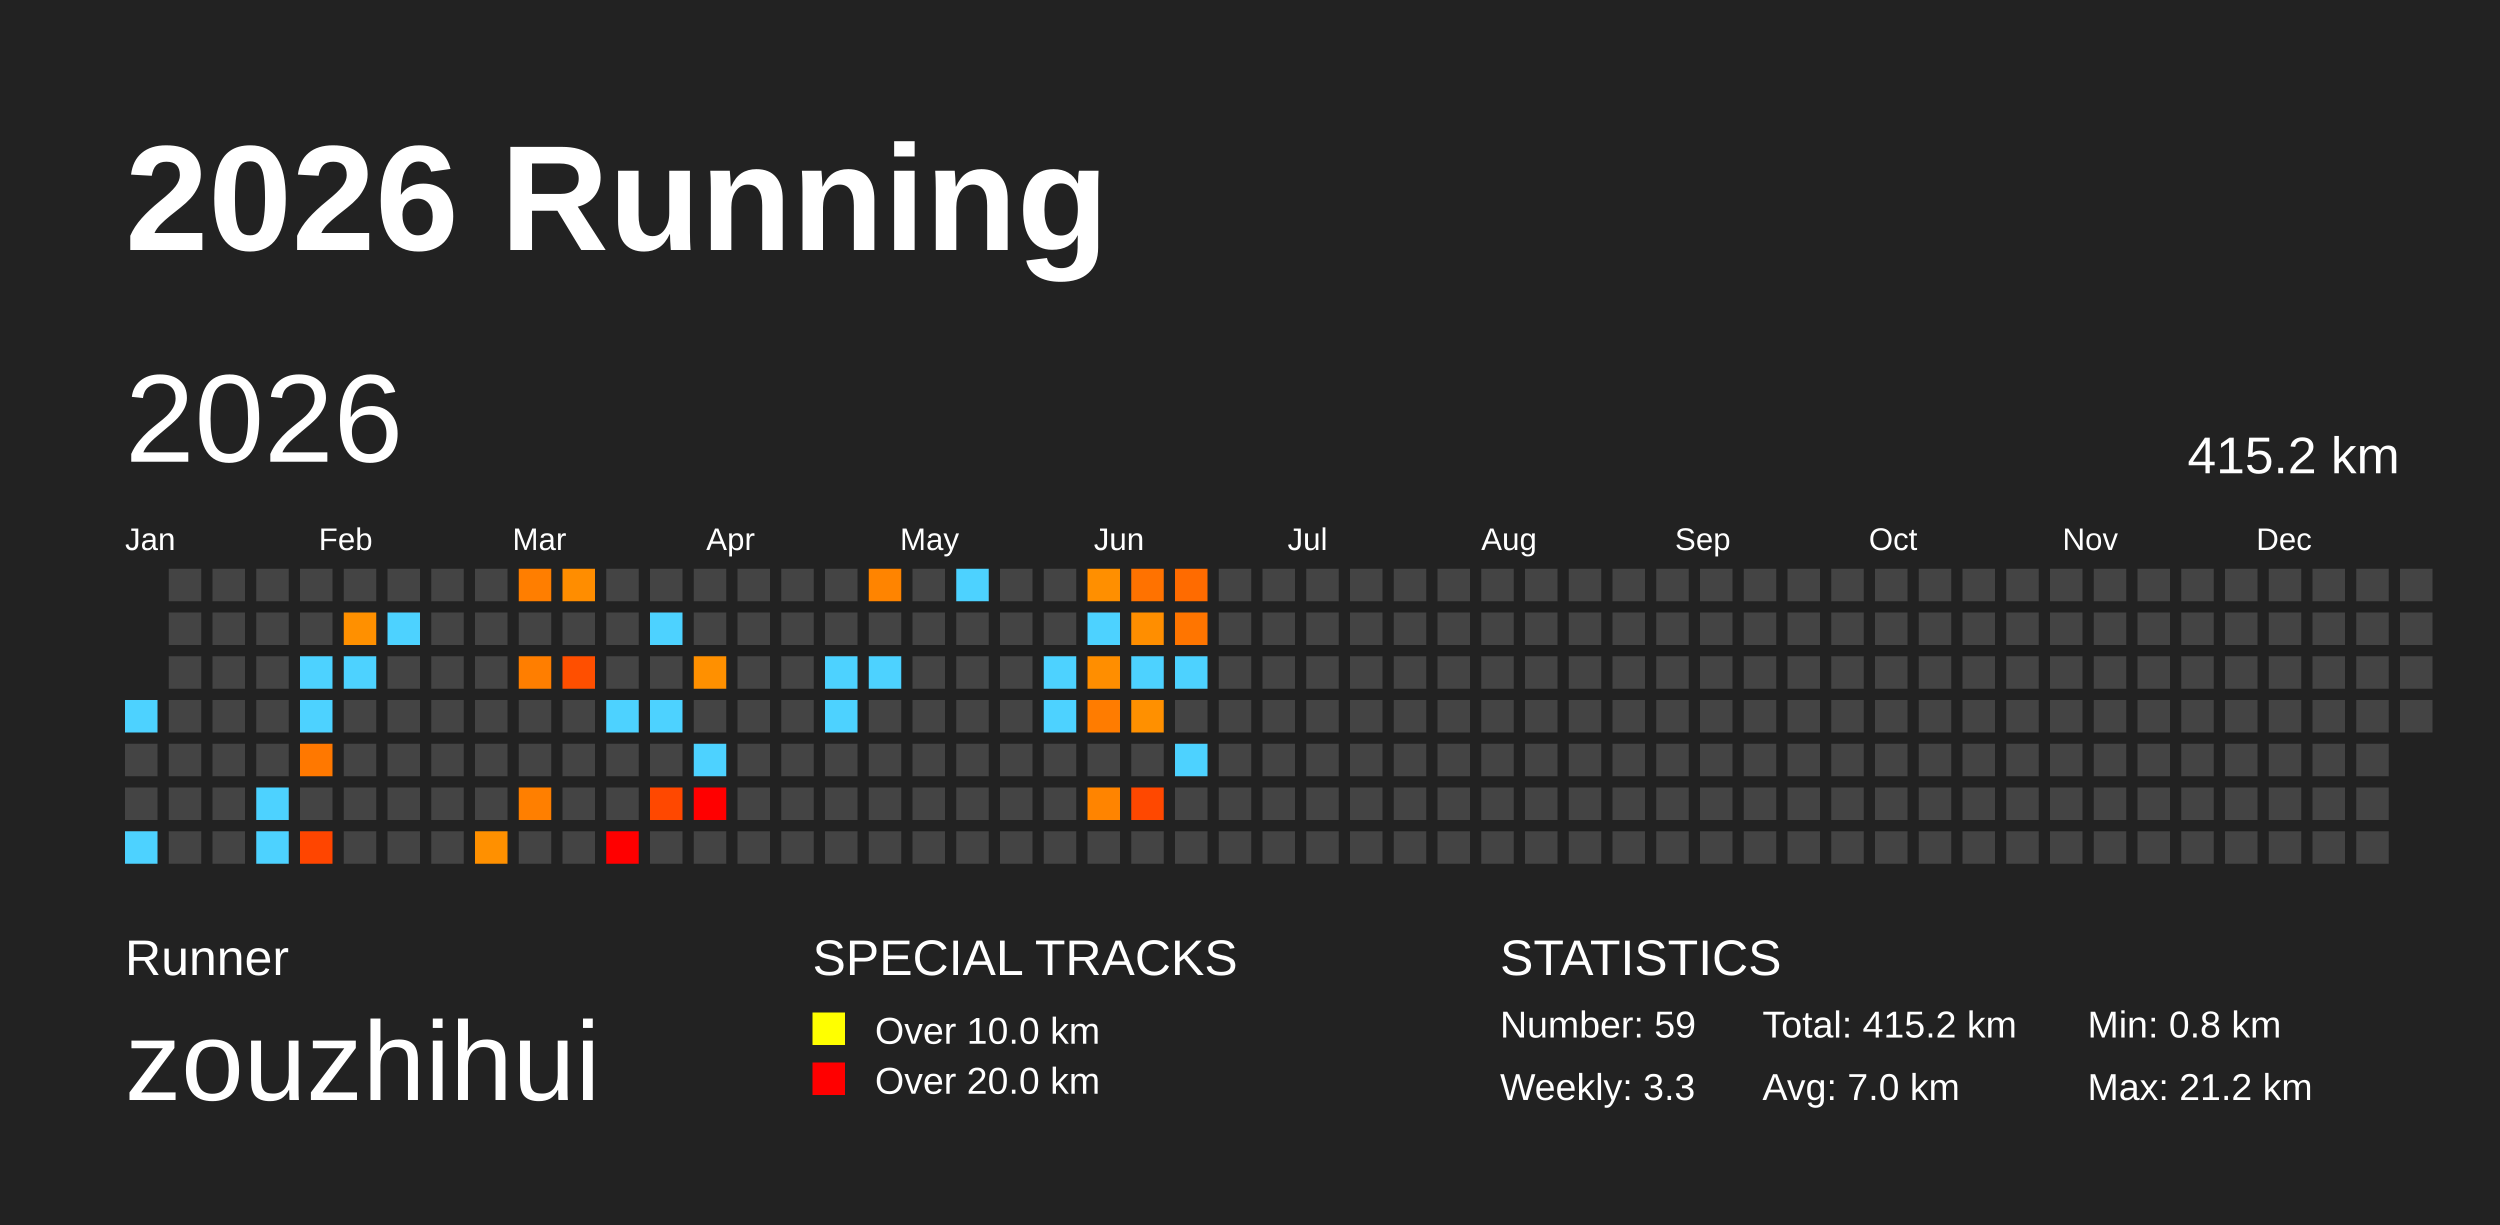
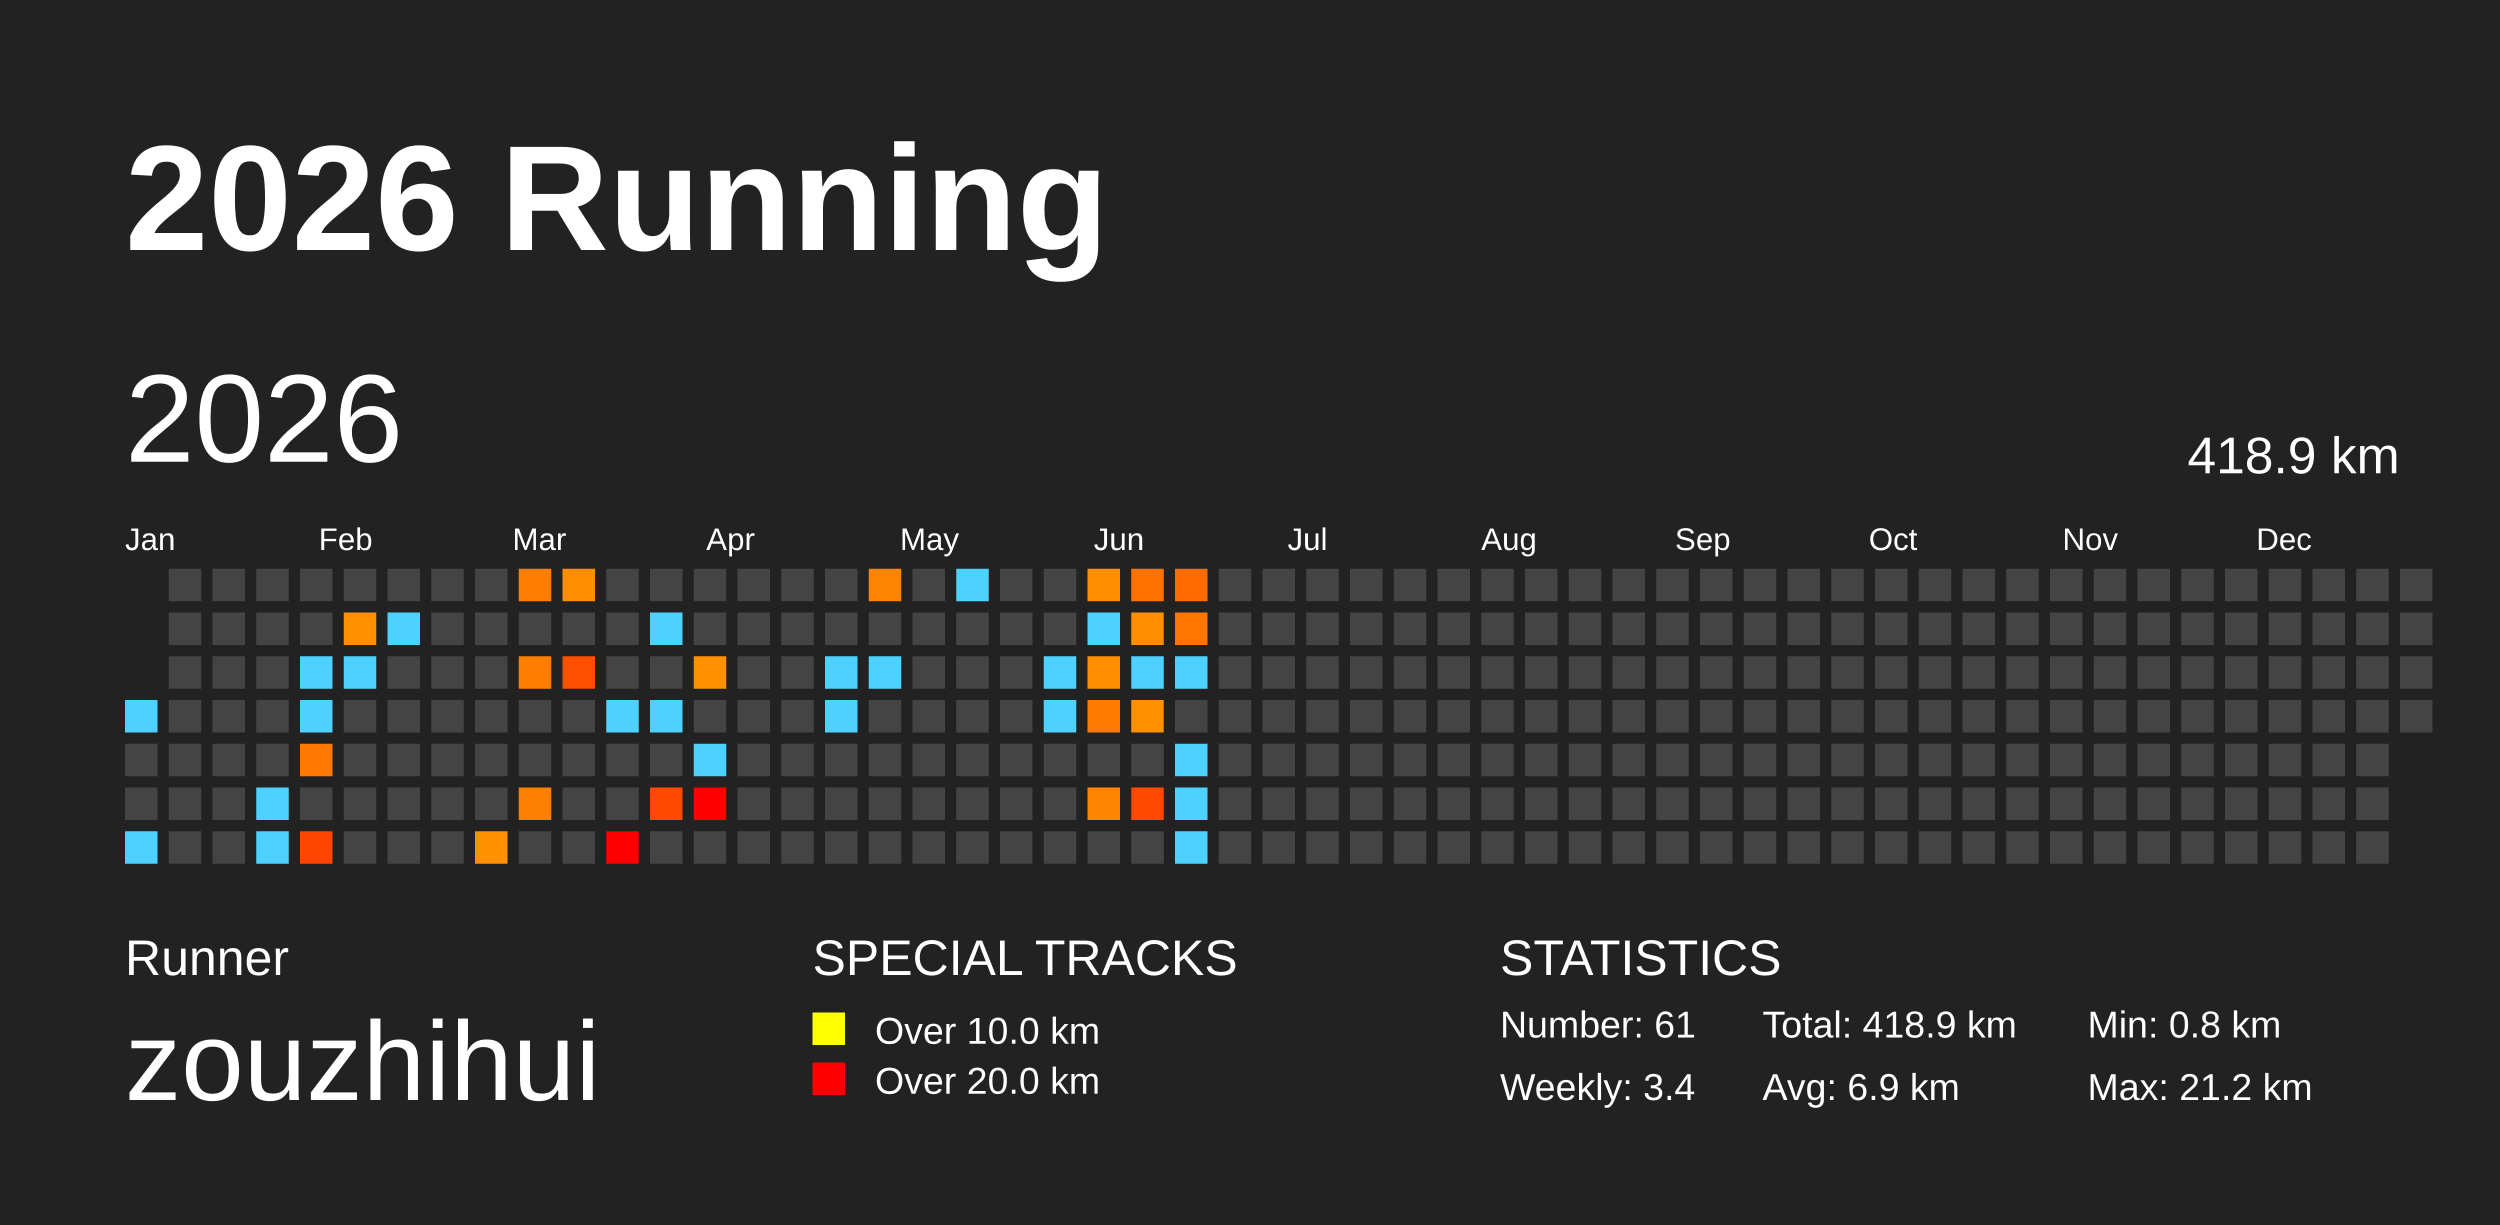
<svg xmlns="http://www.w3.org/2000/svg" baseProfile="full" height="98mm" version="1.1" viewBox="0,0,200,98" width="200mm">
  <defs />
  <rect fill="#222222" height="98" width="200" x="0" y="0" />
  <text fill="#FFFFFF" style="font-size:12px; font-family:Arial; font-weight:bold;" x="10" y="20">2026 Running</text>
  <text fill="#FFFFFF" style="font-size:4px; font-family:Arial" x="10" y="78">Runner</text>
  <text fill="#FFFFFF" style="font-size:9px; font-family:Arial" x="10" y="88">zouzhihui</text>
  <text fill="#FFFFFF" style="font-size:4px; font-family:Arial" x="65" y="78">SPECIAL TRACKS</text>
  <rect fill="yellow" height="2.6" width="2.6" x="65" y="81" />
  <text fill="#FFFFFF" style="font-size:3px; font-family:Arial" x="70" y="83.5">Over 10.0 km</text>
  <rect fill="red" height="2.6" width="2.6" x="65" y="85" />
  <text fill="#FFFFFF" style="font-size:3px; font-family:Arial" x="70" y="87.5">Over 20.0 km</text>
  <text fill="#FFFFFF" style="font-size:4px; font-family:Arial" x="120" y="78">STATISTICS</text>
-   <text fill="#FFFFFF" style="font-size:3px; font-family:Arial" x="120" y="83">Number: 59</text>
-   <text fill="#FFFFFF" style="font-size:3px; font-family:Arial" x="120" y="88">Weekly: 3.3</text>
-   <text fill="#FFFFFF" style="font-size:3px; font-family:Arial" x="141" y="83">Total: 415.2 km</text>
-   <text fill="#FFFFFF" style="font-size:3px; font-family:Arial" x="141" y="88">Avg: 7.0 km</text>
+   <text fill="#FFFFFF" style="font-size:3px; font-family:Arial" x="120" y="83">Number: 61</text>
+   <text fill="#FFFFFF" style="font-size:3px; font-family:Arial" x="120" y="88">Weekly: 3.4</text>
+   <text fill="#FFFFFF" style="font-size:3px; font-family:Arial" x="141" y="83">Total: 418.9 km</text>
+   <text fill="#FFFFFF" style="font-size:3px; font-family:Arial" x="141" y="88">Avg: 6.9 km</text>
  <text fill="#FFFFFF" style="font-size:3px; font-family:Arial" x="167" y="83">Min: 0.8 km</text>
  <text fill="#FFFFFF" style="font-size:3px; font-family:Arial" x="167" y="88">Max: 21.2 km</text>
  <text dominant-baseline="hanging" fill="#FFFFFF" style="font-size:10.0px; font-family:Arial;" x="10" y="30">2026</text>
-   <text dominant-baseline="hanging" fill="#FFFFFF" style="font-size:4.125px; font-family:Arial;" x="175" y="35">415.2 km</text>
+   <text dominant-baseline="hanging" fill="#FFFFFF" style="font-size:4.125px; font-family:Arial;" x="175" y="35">418.9 km</text>
  <text fill="#FFFFFF" style="font-size:2.5px; font-family:Arial" x="10.0" y="44">Jan</text>
  <text fill="#FFFFFF" style="font-size:2.5px; font-family:Arial" x="25.5" y="44">Feb</text>
  <text fill="#FFFFFF" style="font-size:2.5px; font-family:Arial" x="41.0" y="44">Mar</text>
  <text fill="#FFFFFF" style="font-size:2.5px; font-family:Arial" x="56.5" y="44">Apr</text>
  <text fill="#FFFFFF" style="font-size:2.5px; font-family:Arial" x="72.0" y="44">May</text>
  <text fill="#FFFFFF" style="font-size:2.5px; font-family:Arial" x="87.5" y="44">Jun</text>
  <text fill="#FFFFFF" style="font-size:2.5px; font-family:Arial" x="103.0" y="44">Jul</text>
  <text fill="#FFFFFF" style="font-size:2.5px; font-family:Arial" x="118.5" y="44">Aug</text>
  <text fill="#FFFFFF" style="font-size:2.5px; font-family:Arial" x="134.0" y="44">Sep</text>
  <text fill="#FFFFFF" style="font-size:2.5px; font-family:Arial" x="149.5" y="44">Oct</text>
  <text fill="#FFFFFF" style="font-size:2.5px; font-family:Arial" x="165.0" y="44">Nov</text>
  <text fill="#FFFFFF" style="font-size:2.5px; font-family:Arial" x="180.5" y="44">Dec</text>
  <rect fill="#4dd2ff" height="2.6" width="2.6" x="10.0" y="56.0" />
  <rect fill="#444444" height="2.6" width="2.6" x="10.0" y="59.5" />
  <rect fill="#444444" height="2.6" width="2.6" x="10.0" y="63.0" />
  <rect fill="#4dd2ff" height="2.6" width="2.6" x="10.0" y="66.5" />
  <rect fill="#444444" height="2.6" width="2.6" x="13.5" y="45.5" />
  <rect fill="#444444" height="2.6" width="2.6" x="13.5" y="49.0" />
  <rect fill="#444444" height="2.6" width="2.6" x="13.5" y="52.5" />
  <rect fill="#444444" height="2.6" width="2.6" x="13.5" y="56.0" />
  <rect fill="#444444" height="2.6" width="2.6" x="13.5" y="59.5" />
  <rect fill="#444444" height="2.6" width="2.6" x="13.5" y="63.0" />
  <rect fill="#444444" height="2.6" width="2.6" x="13.5" y="66.5" />
  <rect fill="#444444" height="2.6" width="2.6" x="17.0" y="45.5" />
  <rect fill="#444444" height="2.6" width="2.6" x="17.0" y="49.0" />
  <rect fill="#444444" height="2.6" width="2.6" x="17.0" y="52.5" />
  <rect fill="#444444" height="2.6" width="2.6" x="17.0" y="56.0" />
  <rect fill="#444444" height="2.6" width="2.6" x="17.0" y="59.5" />
  <rect fill="#444444" height="2.6" width="2.6" x="17.0" y="63.0" />
  <rect fill="#444444" height="2.6" width="2.6" x="17.0" y="66.5" />
  <rect fill="#444444" height="2.6" width="2.6" x="20.5" y="45.5" />
  <rect fill="#444444" height="2.6" width="2.6" x="20.5" y="49.0" />
  <rect fill="#444444" height="2.6" width="2.6" x="20.5" y="52.5" />
  <rect fill="#444444" height="2.6" width="2.6" x="20.5" y="56.0" />
  <rect fill="#444444" height="2.6" width="2.6" x="20.5" y="59.5" />
  <rect fill="#4dd2ff" height="2.6" width="2.6" x="20.5" y="63.0" />
  <rect fill="#4dd2ff" height="2.6" width="2.6" x="20.5" y="66.5" />
  <rect fill="#444444" height="2.6" width="2.6" x="24.0" y="45.5" />
  <rect fill="#444444" height="2.6" width="2.6" x="24.0" y="49.0" />
  <rect fill="#4dd2ff" height="2.6" width="2.6" x="24.0" y="52.5" />
  <rect fill="#4dd2ff" height="2.6" width="2.6" x="24.0" y="56.0" />
  <rect fill="#ff7800" height="2.6" width="2.6" x="24.0" y="59.5" />
  <rect fill="#444444" height="2.6" width="2.6" x="24.0" y="63.0" />
  <rect fill="#ff4500" height="2.6" width="2.6" x="24.0" y="66.5" />
  <rect fill="#444444" height="2.6" width="2.6" x="27.5" y="45.5" />
  <rect fill="#ff9000" height="2.6" width="2.6" x="27.5" y="49.0" />
  <rect fill="#4dd2ff" height="2.6" width="2.6" x="27.5" y="52.5" />
  <rect fill="#444444" height="2.6" width="2.6" x="27.5" y="56.0" />
  <rect fill="#444444" height="2.6" width="2.6" x="27.5" y="59.5" />
  <rect fill="#444444" height="2.6" width="2.6" x="27.5" y="63.0" />
  <rect fill="#444444" height="2.6" width="2.6" x="27.5" y="66.5" />
  <rect fill="#444444" height="2.6" width="2.6" x="31.0" y="45.5" />
  <rect fill="#4dd2ff" height="2.6" width="2.6" x="31.0" y="49.0" />
  <rect fill="#444444" height="2.6" width="2.6" x="31.0" y="52.5" />
  <rect fill="#444444" height="2.6" width="2.6" x="31.0" y="56.0" />
  <rect fill="#444444" height="2.6" width="2.6" x="31.0" y="59.5" />
  <rect fill="#444444" height="2.6" width="2.6" x="31.0" y="63.0" />
  <rect fill="#444444" height="2.6" width="2.6" x="31.0" y="66.5" />
  <rect fill="#444444" height="2.6" width="2.6" x="34.5" y="45.5" />
  <rect fill="#444444" height="2.6" width="2.6" x="34.5" y="49.0" />
  <rect fill="#444444" height="2.6" width="2.6" x="34.5" y="52.5" />
  <rect fill="#444444" height="2.6" width="2.6" x="34.5" y="56.0" />
  <rect fill="#444444" height="2.6" width="2.6" x="34.5" y="59.5" />
  <rect fill="#444444" height="2.6" width="2.6" x="34.5" y="63.0" />
  <rect fill="#444444" height="2.6" width="2.6" x="34.5" y="66.5" />
  <rect fill="#444444" height="2.6" width="2.6" x="38.0" y="45.5" />
  <rect fill="#444444" height="2.6" width="2.6" x="38.0" y="49.0" />
  <rect fill="#444444" height="2.6" width="2.6" x="38.0" y="52.5" />
  <rect fill="#444444" height="2.6" width="2.6" x="38.0" y="56.0" />
  <rect fill="#444444" height="2.6" width="2.6" x="38.0" y="59.5" />
  <rect fill="#444444" height="2.6" width="2.6" x="38.0" y="63.0" />
  <rect fill="#ff9000" height="2.6" width="2.6" x="38.0" y="66.5" />
  <rect fill="#ff7e00" height="2.6" width="2.6" x="41.5" y="45.5" />
  <rect fill="#444444" height="2.6" width="2.6" x="41.5" y="49.0" />
  <rect fill="#ff7e00" height="2.6" width="2.6" x="41.5" y="52.5" />
  <rect fill="#444444" height="2.6" width="2.6" x="41.5" y="56.0" />
  <rect fill="#444444" height="2.6" width="2.6" x="41.5" y="59.5" />
  <rect fill="#ff7f00" height="2.6" width="2.6" x="41.5" y="63.0" />
  <rect fill="#444444" height="2.6" width="2.6" x="41.5" y="66.5" />
  <rect fill="#ff8d00" height="2.6" width="2.6" x="45.0" y="45.5" />
  <rect fill="#444444" height="2.6" width="2.6" x="45.0" y="49.0" />
  <rect fill="#ff4f00" height="2.6" width="2.6" x="45.0" y="52.5" />
  <rect fill="#444444" height="2.6" width="2.6" x="45.0" y="56.0" />
  <rect fill="#444444" height="2.6" width="2.6" x="45.0" y="59.5" />
  <rect fill="#444444" height="2.6" width="2.6" x="45.0" y="63.0" />
  <rect fill="#444444" height="2.6" width="2.6" x="45.0" y="66.5" />
  <rect fill="#444444" height="2.6" width="2.6" x="48.5" y="45.5" />
  <rect fill="#444444" height="2.6" width="2.6" x="48.5" y="49.0" />
  <rect fill="#444444" height="2.6" width="2.6" x="48.5" y="52.5" />
  <rect fill="#4dd2ff" height="2.6" width="2.6" x="48.5" y="56.0" />
  <rect fill="#444444" height="2.6" width="2.6" x="48.5" y="59.5" />
  <rect fill="#444444" height="2.6" width="2.6" x="48.5" y="63.0" />
  <rect fill="red" height="2.6" width="2.6" x="48.5" y="66.5" />
  <rect fill="#444444" height="2.6" width="2.6" x="52.0" y="45.5" />
  <rect fill="#4dd2ff" height="2.6" width="2.6" x="52.0" y="49.0" />
  <rect fill="#444444" height="2.6" width="2.6" x="52.0" y="52.5" />
  <rect fill="#4dd2ff" height="2.6" width="2.6" x="52.0" y="56.0" />
  <rect fill="#444444" height="2.6" width="2.6" x="52.0" y="59.5" />
  <rect fill="#ff4800" height="2.6" width="2.6" x="52.0" y="63.0" />
  <rect fill="#444444" height="2.6" width="2.6" x="52.0" y="66.5" />
  <rect fill="#444444" height="2.6" width="2.6" x="55.5" y="45.5" />
  <rect fill="#444444" height="2.6" width="2.6" x="55.5" y="49.0" />
  <rect fill="#ff9000" height="2.6" width="2.6" x="55.5" y="52.5" />
  <rect fill="#444444" height="2.6" width="2.6" x="55.5" y="56.0" />
  <rect fill="#4dd2ff" height="2.6" width="2.6" x="55.5" y="59.5" />
  <rect fill="red" height="2.6" width="2.6" x="55.5" y="63.0" />
  <rect fill="#444444" height="2.6" width="2.6" x="55.5" y="66.5" />
  <rect fill="#444444" height="2.6" width="2.6" x="59.0" y="45.5" />
  <rect fill="#444444" height="2.6" width="2.6" x="59.0" y="49.0" />
  <rect fill="#444444" height="2.6" width="2.6" x="59.0" y="52.5" />
  <rect fill="#444444" height="2.6" width="2.6" x="59.0" y="56.0" />
  <rect fill="#444444" height="2.6" width="2.6" x="59.0" y="59.5" />
  <rect fill="#444444" height="2.6" width="2.6" x="59.0" y="63.0" />
  <rect fill="#444444" height="2.6" width="2.6" x="59.0" y="66.5" />
  <rect fill="#444444" height="2.6" width="2.6" x="62.5" y="45.5" />
  <rect fill="#444444" height="2.6" width="2.6" x="62.5" y="49.0" />
  <rect fill="#444444" height="2.6" width="2.6" x="62.5" y="52.5" />
  <rect fill="#444444" height="2.6" width="2.6" x="62.5" y="56.0" />
  <rect fill="#444444" height="2.6" width="2.6" x="62.5" y="59.5" />
  <rect fill="#444444" height="2.6" width="2.6" x="62.5" y="63.0" />
  <rect fill="#444444" height="2.6" width="2.6" x="62.5" y="66.5" />
  <rect fill="#444444" height="2.6" width="2.6" x="66.0" y="45.5" />
  <rect fill="#444444" height="2.6" width="2.6" x="66.0" y="49.0" />
  <rect fill="#4dd2ff" height="2.6" width="2.6" x="66.0" y="52.5" />
  <rect fill="#4dd2ff" height="2.6" width="2.6" x="66.0" y="56.0" />
  <rect fill="#444444" height="2.6" width="2.6" x="66.0" y="59.5" />
  <rect fill="#444444" height="2.6" width="2.6" x="66.0" y="63.0" />
  <rect fill="#444444" height="2.6" width="2.6" x="66.0" y="66.5" />
  <rect fill="#ff8400" height="2.6" width="2.6" x="69.5" y="45.5" />
  <rect fill="#444444" height="2.6" width="2.6" x="69.5" y="49.0" />
  <rect fill="#4dd2ff" height="2.6" width="2.6" x="69.5" y="52.5" />
  <rect fill="#444444" height="2.6" width="2.6" x="69.5" y="56.0" />
  <rect fill="#444444" height="2.6" width="2.6" x="69.5" y="59.5" />
  <rect fill="#444444" height="2.6" width="2.6" x="69.5" y="63.0" />
  <rect fill="#444444" height="2.6" width="2.6" x="69.5" y="66.5" />
  <rect fill="#444444" height="2.6" width="2.6" x="73.0" y="45.5" />
  <rect fill="#444444" height="2.6" width="2.6" x="73.0" y="49.0" />
  <rect fill="#444444" height="2.6" width="2.6" x="73.0" y="52.5" />
  <rect fill="#444444" height="2.6" width="2.6" x="73.0" y="56.0" />
  <rect fill="#444444" height="2.6" width="2.6" x="73.0" y="59.5" />
  <rect fill="#444444" height="2.6" width="2.6" x="73.0" y="63.0" />
  <rect fill="#444444" height="2.6" width="2.6" x="73.0" y="66.5" />
  <rect fill="#4dd2ff" height="2.6" width="2.6" x="76.5" y="45.5" />
  <rect fill="#444444" height="2.6" width="2.6" x="76.5" y="49.0" />
  <rect fill="#444444" height="2.6" width="2.6" x="76.5" y="52.5" />
  <rect fill="#444444" height="2.6" width="2.6" x="76.5" y="56.0" />
  <rect fill="#444444" height="2.6" width="2.6" x="76.5" y="59.5" />
  <rect fill="#444444" height="2.6" width="2.6" x="76.5" y="63.0" />
  <rect fill="#444444" height="2.6" width="2.6" x="76.5" y="66.5" />
  <rect fill="#444444" height="2.6" width="2.6" x="80.0" y="45.5" />
  <rect fill="#444444" height="2.6" width="2.6" x="80.0" y="49.0" />
  <rect fill="#444444" height="2.6" width="2.6" x="80.0" y="52.5" />
  <rect fill="#444444" height="2.6" width="2.6" x="80.0" y="56.0" />
  <rect fill="#444444" height="2.6" width="2.6" x="80.0" y="59.5" />
  <rect fill="#444444" height="2.6" width="2.6" x="80.0" y="63.0" />
  <rect fill="#444444" height="2.6" width="2.6" x="80.0" y="66.5" />
  <rect fill="#444444" height="2.6" width="2.6" x="83.5" y="45.5" />
  <rect fill="#444444" height="2.6" width="2.6" x="83.5" y="49.0" />
  <rect fill="#4dd2ff" height="2.6" width="2.6" x="83.5" y="52.5" />
  <rect fill="#4dd2ff" height="2.6" width="2.6" x="83.5" y="56.0" />
  <rect fill="#444444" height="2.6" width="2.6" x="83.5" y="59.5" />
  <rect fill="#444444" height="2.6" width="2.6" x="83.5" y="63.0" />
  <rect fill="#444444" height="2.6" width="2.6" x="83.5" y="66.5" />
  <rect fill="#ff8f00" height="2.6" width="2.6" x="87.0" y="45.5" />
  <rect fill="#4dd2ff" height="2.6" width="2.6" x="87.0" y="49.0" />
  <rect fill="#ff8e00" height="2.6" width="2.6" x="87.0" y="52.5" />
  <rect fill="#ff7c00" height="2.6" width="2.6" x="87.0" y="56.0" />
  <rect fill="#444444" height="2.6" width="2.6" x="87.0" y="59.5" />
  <rect fill="#ff8400" height="2.6" width="2.6" x="87.0" y="63.0" />
  <rect fill="#444444" height="2.6" width="2.6" x="87.0" y="66.5" />
  <rect fill="#ff7200" height="2.6" width="2.6" x="90.5" y="45.5" />
  <rect fill="#ff8e00" height="2.6" width="2.6" x="90.5" y="49.0" />
  <rect fill="#4dd2ff" height="2.6" width="2.6" x="90.5" y="52.5" />
  <rect fill="#ff9000" height="2.6" width="2.6" x="90.5" y="56.0" />
  <rect fill="#444444" height="2.6" width="2.6" x="90.5" y="59.5" />
  <rect fill="#ff4800" height="2.6" width="2.6" x="90.5" y="63.0" />
  <rect fill="#444444" height="2.6" width="2.6" x="90.5" y="66.5" />
  <rect fill="#ff6b00" height="2.6" width="2.6" x="94.0" y="45.5" />
  <rect fill="#ff7500" height="2.6" width="2.6" x="94.0" y="49.0" />
  <rect fill="#4dd2ff" height="2.6" width="2.6" x="94.0" y="52.5" />
  <rect fill="#444444" height="2.6" width="2.6" x="94.0" y="56.0" />
  <rect fill="#4dd2ff" height="2.6" width="2.6" x="94.0" y="59.5" />
-   <rect fill="#444444" height="2.6" width="2.6" x="94.0" y="63.0" />
-   <rect fill="#444444" height="2.6" width="2.6" x="94.0" y="66.5" />
+   <rect fill="#4dd2ff" height="2.6" width="2.6" x="94.0" y="63.0" />
+   <rect fill="#4dd2ff" height="2.6" width="2.6" x="94.0" y="66.5" />
  <rect fill="#444444" height="2.6" width="2.6" x="97.5" y="45.5" />
  <rect fill="#444444" height="2.6" width="2.6" x="97.5" y="49.0" />
  <rect fill="#444444" height="2.6" width="2.6" x="97.5" y="52.5" />
  <rect fill="#444444" height="2.6" width="2.6" x="97.5" y="56.0" />
  <rect fill="#444444" height="2.6" width="2.6" x="97.5" y="59.5" />
  <rect fill="#444444" height="2.6" width="2.6" x="97.5" y="63.0" />
  <rect fill="#444444" height="2.6" width="2.6" x="97.5" y="66.5" />
  <rect fill="#444444" height="2.6" width="2.6" x="101.0" y="45.5" />
  <rect fill="#444444" height="2.6" width="2.6" x="101.0" y="49.0" />
  <rect fill="#444444" height="2.6" width="2.6" x="101.0" y="52.5" />
  <rect fill="#444444" height="2.6" width="2.6" x="101.0" y="56.0" />
  <rect fill="#444444" height="2.6" width="2.6" x="101.0" y="59.5" />
  <rect fill="#444444" height="2.6" width="2.6" x="101.0" y="63.0" />
  <rect fill="#444444" height="2.6" width="2.6" x="101.0" y="66.5" />
  <rect fill="#444444" height="2.6" width="2.6" x="104.5" y="45.5" />
  <rect fill="#444444" height="2.6" width="2.6" x="104.5" y="49.0" />
  <rect fill="#444444" height="2.6" width="2.6" x="104.5" y="52.5" />
  <rect fill="#444444" height="2.6" width="2.6" x="104.5" y="56.0" />
  <rect fill="#444444" height="2.6" width="2.6" x="104.5" y="59.5" />
  <rect fill="#444444" height="2.6" width="2.6" x="104.5" y="63.0" />
  <rect fill="#444444" height="2.6" width="2.6" x="104.5" y="66.5" />
  <rect fill="#444444" height="2.6" width="2.6" x="108.0" y="45.5" />
  <rect fill="#444444" height="2.6" width="2.6" x="108.0" y="49.0" />
  <rect fill="#444444" height="2.6" width="2.6" x="108.0" y="52.5" />
  <rect fill="#444444" height="2.6" width="2.6" x="108.0" y="56.0" />
  <rect fill="#444444" height="2.6" width="2.6" x="108.0" y="59.5" />
  <rect fill="#444444" height="2.6" width="2.6" x="108.0" y="63.0" />
  <rect fill="#444444" height="2.6" width="2.6" x="108.0" y="66.5" />
  <rect fill="#444444" height="2.6" width="2.6" x="111.5" y="45.5" />
  <rect fill="#444444" height="2.6" width="2.6" x="111.5" y="49.0" />
  <rect fill="#444444" height="2.6" width="2.6" x="111.5" y="52.5" />
  <rect fill="#444444" height="2.6" width="2.6" x="111.5" y="56.0" />
  <rect fill="#444444" height="2.6" width="2.6" x="111.5" y="59.5" />
  <rect fill="#444444" height="2.6" width="2.6" x="111.5" y="63.0" />
  <rect fill="#444444" height="2.6" width="2.6" x="111.5" y="66.5" />
  <rect fill="#444444" height="2.6" width="2.6" x="115.0" y="45.5" />
  <rect fill="#444444" height="2.6" width="2.6" x="115.0" y="49.0" />
  <rect fill="#444444" height="2.6" width="2.6" x="115.0" y="52.5" />
  <rect fill="#444444" height="2.6" width="2.6" x="115.0" y="56.0" />
  <rect fill="#444444" height="2.6" width="2.6" x="115.0" y="59.5" />
  <rect fill="#444444" height="2.6" width="2.6" x="115.0" y="63.0" />
  <rect fill="#444444" height="2.6" width="2.6" x="115.0" y="66.5" />
  <rect fill="#444444" height="2.6" width="2.6" x="118.5" y="45.5" />
  <rect fill="#444444" height="2.6" width="2.6" x="118.5" y="49.0" />
  <rect fill="#444444" height="2.6" width="2.6" x="118.5" y="52.5" />
  <rect fill="#444444" height="2.6" width="2.6" x="118.5" y="56.0" />
  <rect fill="#444444" height="2.6" width="2.6" x="118.5" y="59.5" />
  <rect fill="#444444" height="2.6" width="2.6" x="118.5" y="63.0" />
  <rect fill="#444444" height="2.6" width="2.6" x="118.5" y="66.5" />
  <rect fill="#444444" height="2.6" width="2.6" x="122.0" y="45.5" />
  <rect fill="#444444" height="2.6" width="2.6" x="122.0" y="49.0" />
  <rect fill="#444444" height="2.6" width="2.6" x="122.0" y="52.5" />
  <rect fill="#444444" height="2.6" width="2.6" x="122.0" y="56.0" />
  <rect fill="#444444" height="2.6" width="2.6" x="122.0" y="59.5" />
  <rect fill="#444444" height="2.6" width="2.6" x="122.0" y="63.0" />
  <rect fill="#444444" height="2.6" width="2.6" x="122.0" y="66.5" />
  <rect fill="#444444" height="2.6" width="2.6" x="125.5" y="45.5" />
  <rect fill="#444444" height="2.6" width="2.6" x="125.5" y="49.0" />
  <rect fill="#444444" height="2.6" width="2.6" x="125.5" y="52.5" />
  <rect fill="#444444" height="2.6" width="2.6" x="125.5" y="56.0" />
  <rect fill="#444444" height="2.6" width="2.6" x="125.5" y="59.5" />
  <rect fill="#444444" height="2.6" width="2.6" x="125.5" y="63.0" />
  <rect fill="#444444" height="2.6" width="2.6" x="125.5" y="66.5" />
  <rect fill="#444444" height="2.6" width="2.6" x="129.0" y="45.5" />
  <rect fill="#444444" height="2.6" width="2.6" x="129.0" y="49.0" />
  <rect fill="#444444" height="2.6" width="2.6" x="129.0" y="52.5" />
  <rect fill="#444444" height="2.6" width="2.6" x="129.0" y="56.0" />
  <rect fill="#444444" height="2.6" width="2.6" x="129.0" y="59.5" />
  <rect fill="#444444" height="2.6" width="2.6" x="129.0" y="63.0" />
  <rect fill="#444444" height="2.6" width="2.6" x="129.0" y="66.5" />
  <rect fill="#444444" height="2.6" width="2.6" x="132.5" y="45.5" />
  <rect fill="#444444" height="2.6" width="2.6" x="132.5" y="49.0" />
  <rect fill="#444444" height="2.6" width="2.6" x="132.5" y="52.5" />
  <rect fill="#444444" height="2.6" width="2.6" x="132.5" y="56.0" />
  <rect fill="#444444" height="2.6" width="2.6" x="132.5" y="59.5" />
  <rect fill="#444444" height="2.6" width="2.6" x="132.5" y="63.0" />
  <rect fill="#444444" height="2.6" width="2.6" x="132.5" y="66.5" />
  <rect fill="#444444" height="2.6" width="2.6" x="136.0" y="45.5" />
  <rect fill="#444444" height="2.6" width="2.6" x="136.0" y="49.0" />
  <rect fill="#444444" height="2.6" width="2.6" x="136.0" y="52.5" />
  <rect fill="#444444" height="2.6" width="2.6" x="136.0" y="56.0" />
  <rect fill="#444444" height="2.6" width="2.6" x="136.0" y="59.5" />
  <rect fill="#444444" height="2.6" width="2.6" x="136.0" y="63.0" />
  <rect fill="#444444" height="2.6" width="2.6" x="136.0" y="66.5" />
  <rect fill="#444444" height="2.6" width="2.6" x="139.5" y="45.5" />
  <rect fill="#444444" height="2.6" width="2.6" x="139.5" y="49.0" />
  <rect fill="#444444" height="2.6" width="2.6" x="139.5" y="52.5" />
  <rect fill="#444444" height="2.6" width="2.6" x="139.5" y="56.0" />
  <rect fill="#444444" height="2.6" width="2.6" x="139.5" y="59.5" />
  <rect fill="#444444" height="2.6" width="2.6" x="139.5" y="63.0" />
  <rect fill="#444444" height="2.6" width="2.6" x="139.5" y="66.5" />
  <rect fill="#444444" height="2.6" width="2.6" x="143.0" y="45.5" />
  <rect fill="#444444" height="2.6" width="2.6" x="143.0" y="49.0" />
  <rect fill="#444444" height="2.6" width="2.6" x="143.0" y="52.5" />
  <rect fill="#444444" height="2.6" width="2.6" x="143.0" y="56.0" />
  <rect fill="#444444" height="2.6" width="2.6" x="143.0" y="59.5" />
  <rect fill="#444444" height="2.6" width="2.6" x="143.0" y="63.0" />
  <rect fill="#444444" height="2.6" width="2.6" x="143.0" y="66.5" />
  <rect fill="#444444" height="2.6" width="2.6" x="146.5" y="45.5" />
  <rect fill="#444444" height="2.6" width="2.6" x="146.5" y="49.0" />
  <rect fill="#444444" height="2.6" width="2.6" x="146.5" y="52.5" />
  <rect fill="#444444" height="2.6" width="2.6" x="146.5" y="56.0" />
  <rect fill="#444444" height="2.6" width="2.6" x="146.5" y="59.5" />
  <rect fill="#444444" height="2.6" width="2.6" x="146.5" y="63.0" />
  <rect fill="#444444" height="2.6" width="2.6" x="146.5" y="66.5" />
  <rect fill="#444444" height="2.6" width="2.6" x="150.0" y="45.5" />
  <rect fill="#444444" height="2.6" width="2.6" x="150.0" y="49.0" />
  <rect fill="#444444" height="2.6" width="2.6" x="150.0" y="52.5" />
  <rect fill="#444444" height="2.6" width="2.6" x="150.0" y="56.0" />
  <rect fill="#444444" height="2.6" width="2.6" x="150.0" y="59.5" />
  <rect fill="#444444" height="2.6" width="2.6" x="150.0" y="63.0" />
  <rect fill="#444444" height="2.6" width="2.6" x="150.0" y="66.5" />
  <rect fill="#444444" height="2.6" width="2.6" x="153.5" y="45.5" />
  <rect fill="#444444" height="2.6" width="2.6" x="153.5" y="49.0" />
  <rect fill="#444444" height="2.6" width="2.6" x="153.5" y="52.5" />
  <rect fill="#444444" height="2.6" width="2.6" x="153.5" y="56.0" />
  <rect fill="#444444" height="2.6" width="2.6" x="153.5" y="59.5" />
  <rect fill="#444444" height="2.6" width="2.6" x="153.5" y="63.0" />
  <rect fill="#444444" height="2.6" width="2.6" x="153.5" y="66.5" />
  <rect fill="#444444" height="2.6" width="2.6" x="157.0" y="45.5" />
  <rect fill="#444444" height="2.6" width="2.6" x="157.0" y="49.0" />
  <rect fill="#444444" height="2.6" width="2.6" x="157.0" y="52.5" />
  <rect fill="#444444" height="2.6" width="2.6" x="157.0" y="56.0" />
  <rect fill="#444444" height="2.6" width="2.6" x="157.0" y="59.5" />
  <rect fill="#444444" height="2.6" width="2.6" x="157.0" y="63.0" />
  <rect fill="#444444" height="2.6" width="2.6" x="157.0" y="66.5" />
  <rect fill="#444444" height="2.6" width="2.6" x="160.5" y="45.5" />
  <rect fill="#444444" height="2.6" width="2.6" x="160.5" y="49.0" />
  <rect fill="#444444" height="2.6" width="2.6" x="160.5" y="52.5" />
  <rect fill="#444444" height="2.6" width="2.6" x="160.5" y="56.0" />
  <rect fill="#444444" height="2.6" width="2.6" x="160.5" y="59.5" />
  <rect fill="#444444" height="2.6" width="2.6" x="160.5" y="63.0" />
  <rect fill="#444444" height="2.6" width="2.6" x="160.5" y="66.5" />
  <rect fill="#444444" height="2.6" width="2.6" x="164.0" y="45.5" />
  <rect fill="#444444" height="2.6" width="2.6" x="164.0" y="49.0" />
  <rect fill="#444444" height="2.6" width="2.6" x="164.0" y="52.5" />
  <rect fill="#444444" height="2.6" width="2.6" x="164.0" y="56.0" />
  <rect fill="#444444" height="2.6" width="2.6" x="164.0" y="59.5" />
  <rect fill="#444444" height="2.6" width="2.6" x="164.0" y="63.0" />
  <rect fill="#444444" height="2.6" width="2.6" x="164.0" y="66.5" />
  <rect fill="#444444" height="2.6" width="2.6" x="167.5" y="45.5" />
  <rect fill="#444444" height="2.6" width="2.6" x="167.5" y="49.0" />
  <rect fill="#444444" height="2.6" width="2.6" x="167.5" y="52.5" />
  <rect fill="#444444" height="2.6" width="2.6" x="167.5" y="56.0" />
  <rect fill="#444444" height="2.6" width="2.6" x="167.5" y="59.5" />
  <rect fill="#444444" height="2.6" width="2.6" x="167.5" y="63.0" />
  <rect fill="#444444" height="2.6" width="2.6" x="167.5" y="66.5" />
  <rect fill="#444444" height="2.6" width="2.6" x="171.0" y="45.5" />
  <rect fill="#444444" height="2.6" width="2.6" x="171.0" y="49.0" />
  <rect fill="#444444" height="2.6" width="2.6" x="171.0" y="52.5" />
  <rect fill="#444444" height="2.6" width="2.6" x="171.0" y="56.0" />
  <rect fill="#444444" height="2.6" width="2.6" x="171.0" y="59.5" />
  <rect fill="#444444" height="2.6" width="2.6" x="171.0" y="63.0" />
  <rect fill="#444444" height="2.6" width="2.6" x="171.0" y="66.5" />
  <rect fill="#444444" height="2.6" width="2.6" x="174.5" y="45.5" />
  <rect fill="#444444" height="2.6" width="2.6" x="174.5" y="49.0" />
  <rect fill="#444444" height="2.6" width="2.6" x="174.5" y="52.5" />
  <rect fill="#444444" height="2.6" width="2.6" x="174.5" y="56.0" />
  <rect fill="#444444" height="2.6" width="2.6" x="174.5" y="59.5" />
  <rect fill="#444444" height="2.6" width="2.6" x="174.5" y="63.0" />
  <rect fill="#444444" height="2.6" width="2.6" x="174.5" y="66.5" />
  <rect fill="#444444" height="2.6" width="2.6" x="178.0" y="45.5" />
  <rect fill="#444444" height="2.6" width="2.6" x="178.0" y="49.0" />
  <rect fill="#444444" height="2.6" width="2.6" x="178.0" y="52.5" />
  <rect fill="#444444" height="2.6" width="2.6" x="178.0" y="56.0" />
  <rect fill="#444444" height="2.6" width="2.6" x="178.0" y="59.5" />
  <rect fill="#444444" height="2.6" width="2.6" x="178.0" y="63.0" />
  <rect fill="#444444" height="2.6" width="2.6" x="178.0" y="66.5" />
  <rect fill="#444444" height="2.6" width="2.6" x="181.5" y="45.5" />
  <rect fill="#444444" height="2.6" width="2.6" x="181.5" y="49.0" />
  <rect fill="#444444" height="2.6" width="2.6" x="181.5" y="52.5" />
  <rect fill="#444444" height="2.6" width="2.6" x="181.5" y="56.0" />
  <rect fill="#444444" height="2.6" width="2.6" x="181.5" y="59.5" />
  <rect fill="#444444" height="2.6" width="2.6" x="181.5" y="63.0" />
  <rect fill="#444444" height="2.6" width="2.6" x="181.5" y="66.5" />
  <rect fill="#444444" height="2.6" width="2.6" x="185.0" y="45.5" />
  <rect fill="#444444" height="2.6" width="2.6" x="185.0" y="49.0" />
  <rect fill="#444444" height="2.6" width="2.6" x="185.0" y="52.5" />
  <rect fill="#444444" height="2.6" width="2.6" x="185.0" y="56.0" />
  <rect fill="#444444" height="2.6" width="2.6" x="185.0" y="59.5" />
  <rect fill="#444444" height="2.6" width="2.6" x="185.0" y="63.0" />
  <rect fill="#444444" height="2.6" width="2.6" x="185.0" y="66.5" />
  <rect fill="#444444" height="2.6" width="2.6" x="188.5" y="45.5" />
  <rect fill="#444444" height="2.6" width="2.6" x="188.5" y="49.0" />
  <rect fill="#444444" height="2.6" width="2.6" x="188.5" y="52.5" />
  <rect fill="#444444" height="2.6" width="2.6" x="188.5" y="56.0" />
  <rect fill="#444444" height="2.6" width="2.6" x="188.5" y="59.5" />
  <rect fill="#444444" height="2.6" width="2.6" x="188.5" y="63.0" />
  <rect fill="#444444" height="2.6" width="2.6" x="188.5" y="66.5" />
  <rect fill="#444444" height="2.6" width="2.6" x="192.0" y="45.5" />
  <rect fill="#444444" height="2.6" width="2.6" x="192.0" y="49.0" />
  <rect fill="#444444" height="2.6" width="2.6" x="192.0" y="52.5" />
  <rect fill="#444444" height="2.6" width="2.6" x="192.0" y="56.0" />
</svg>
